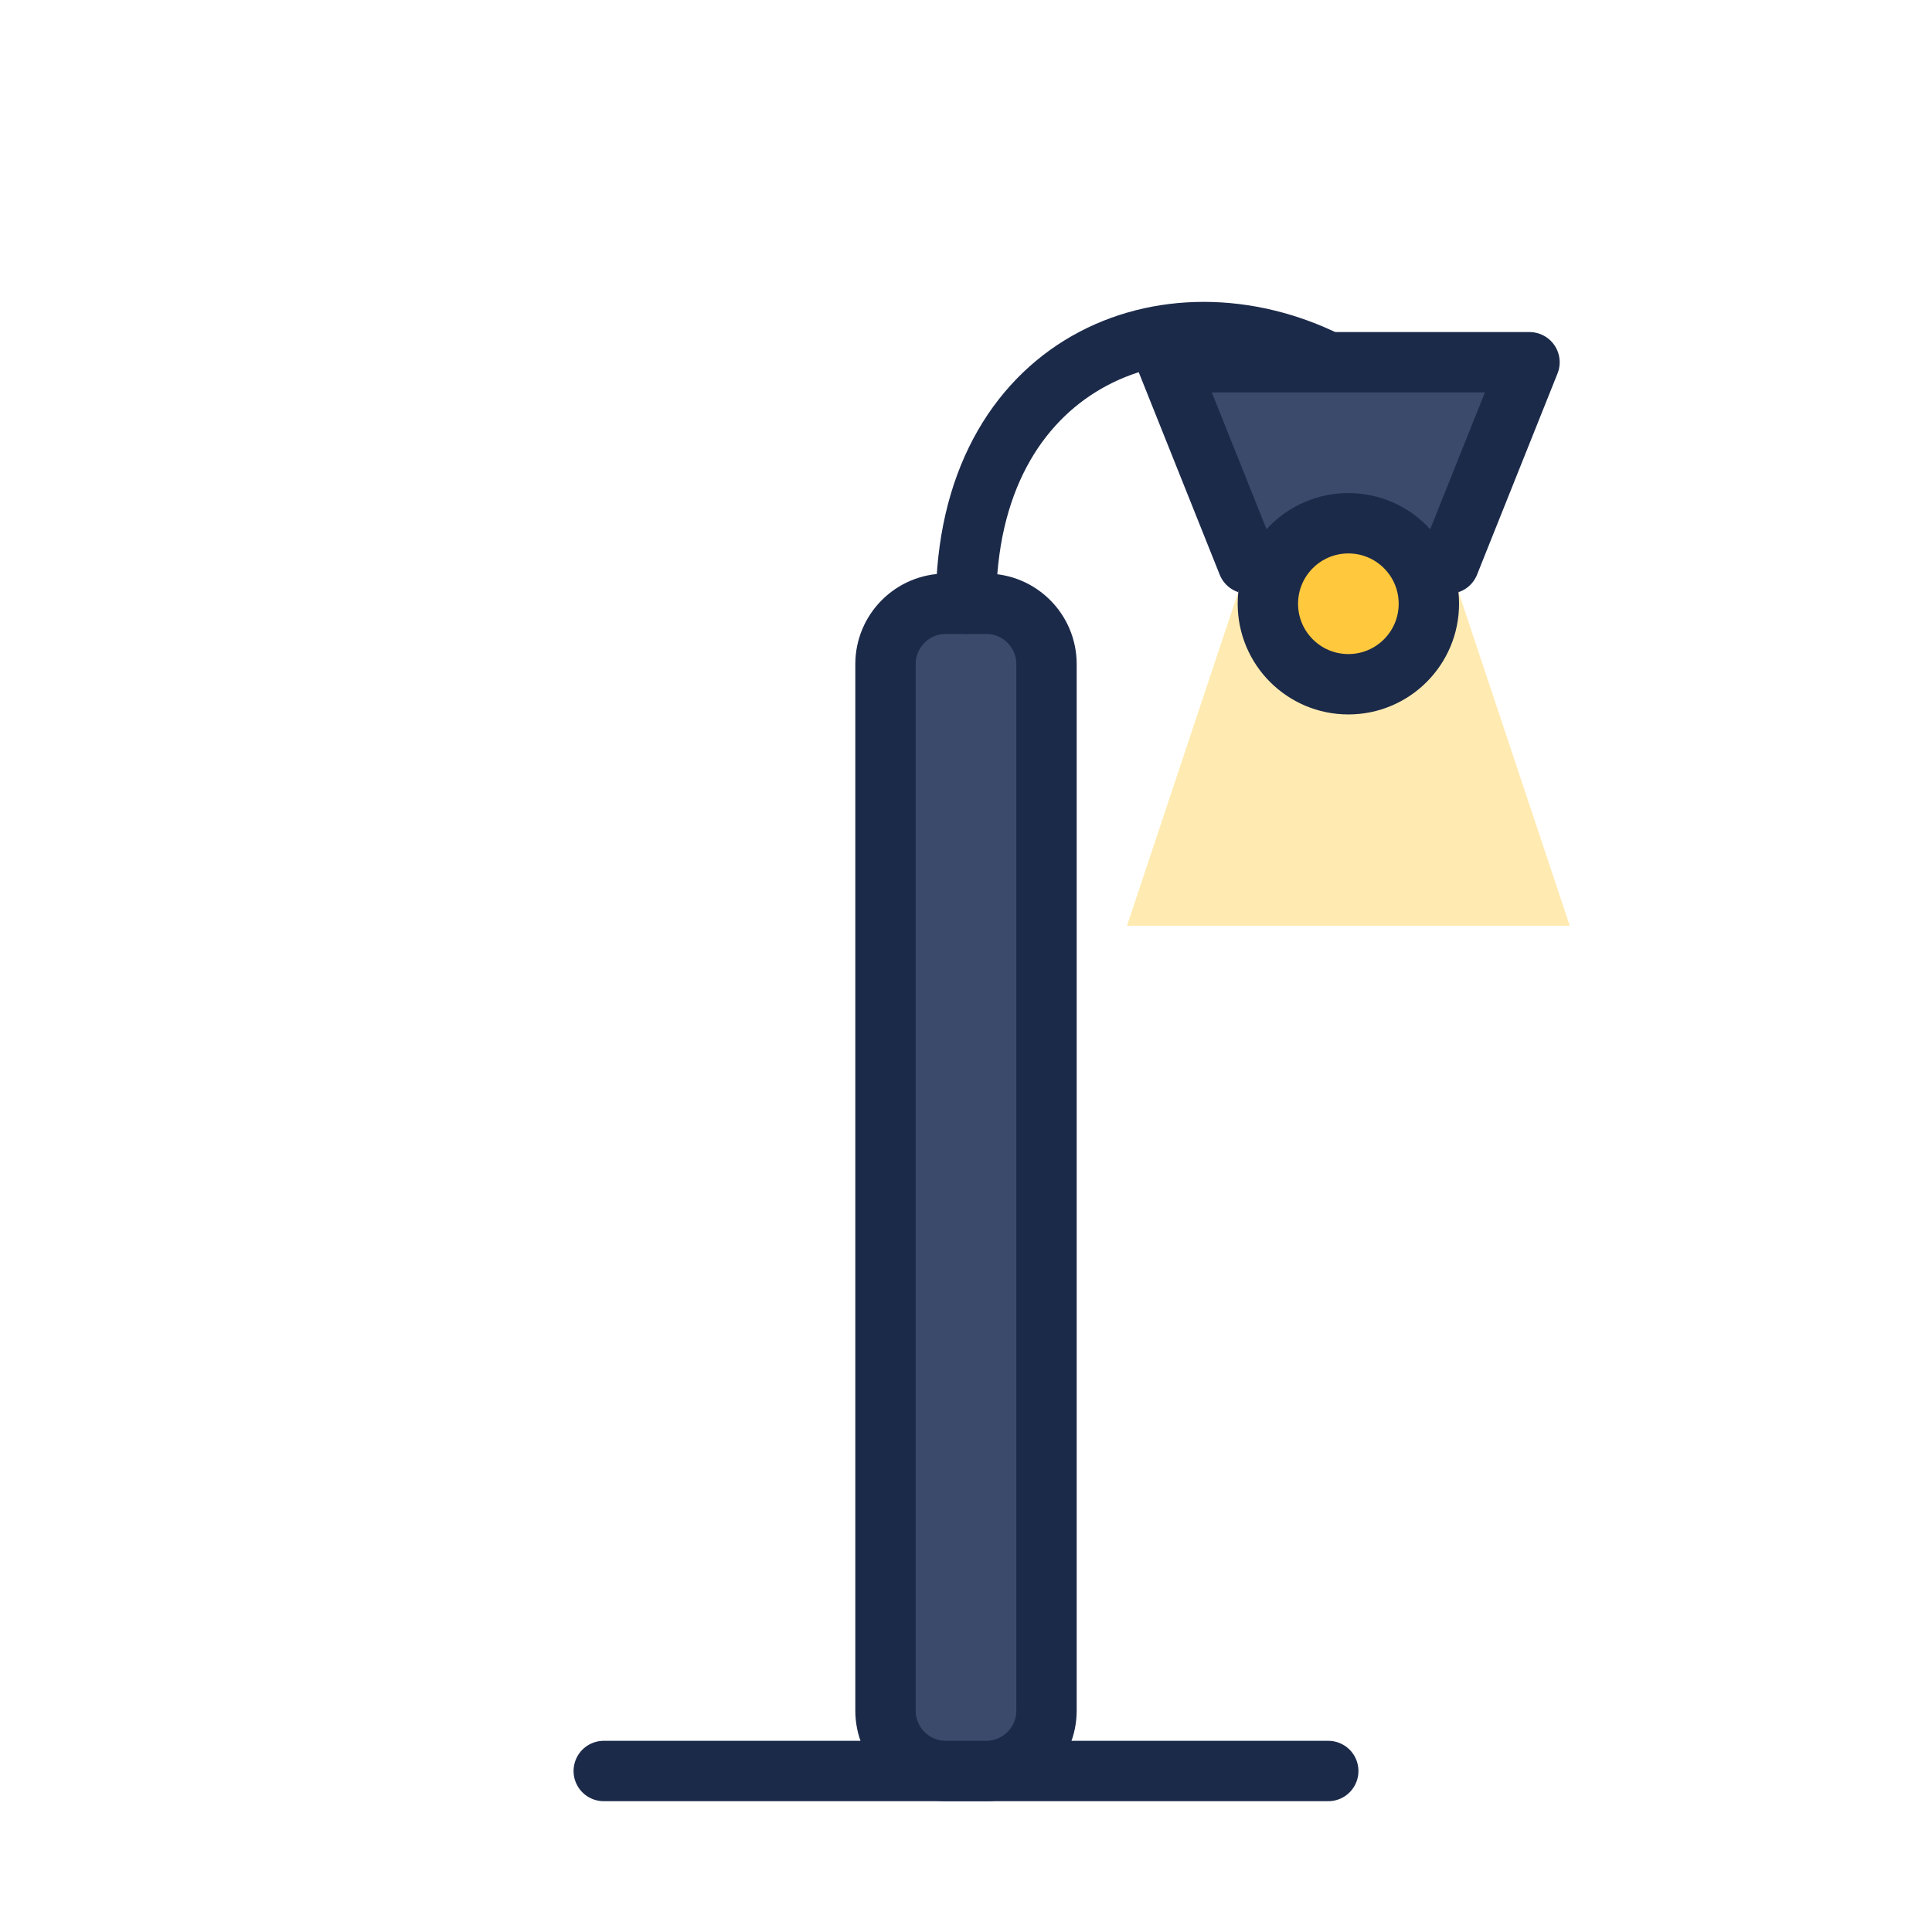
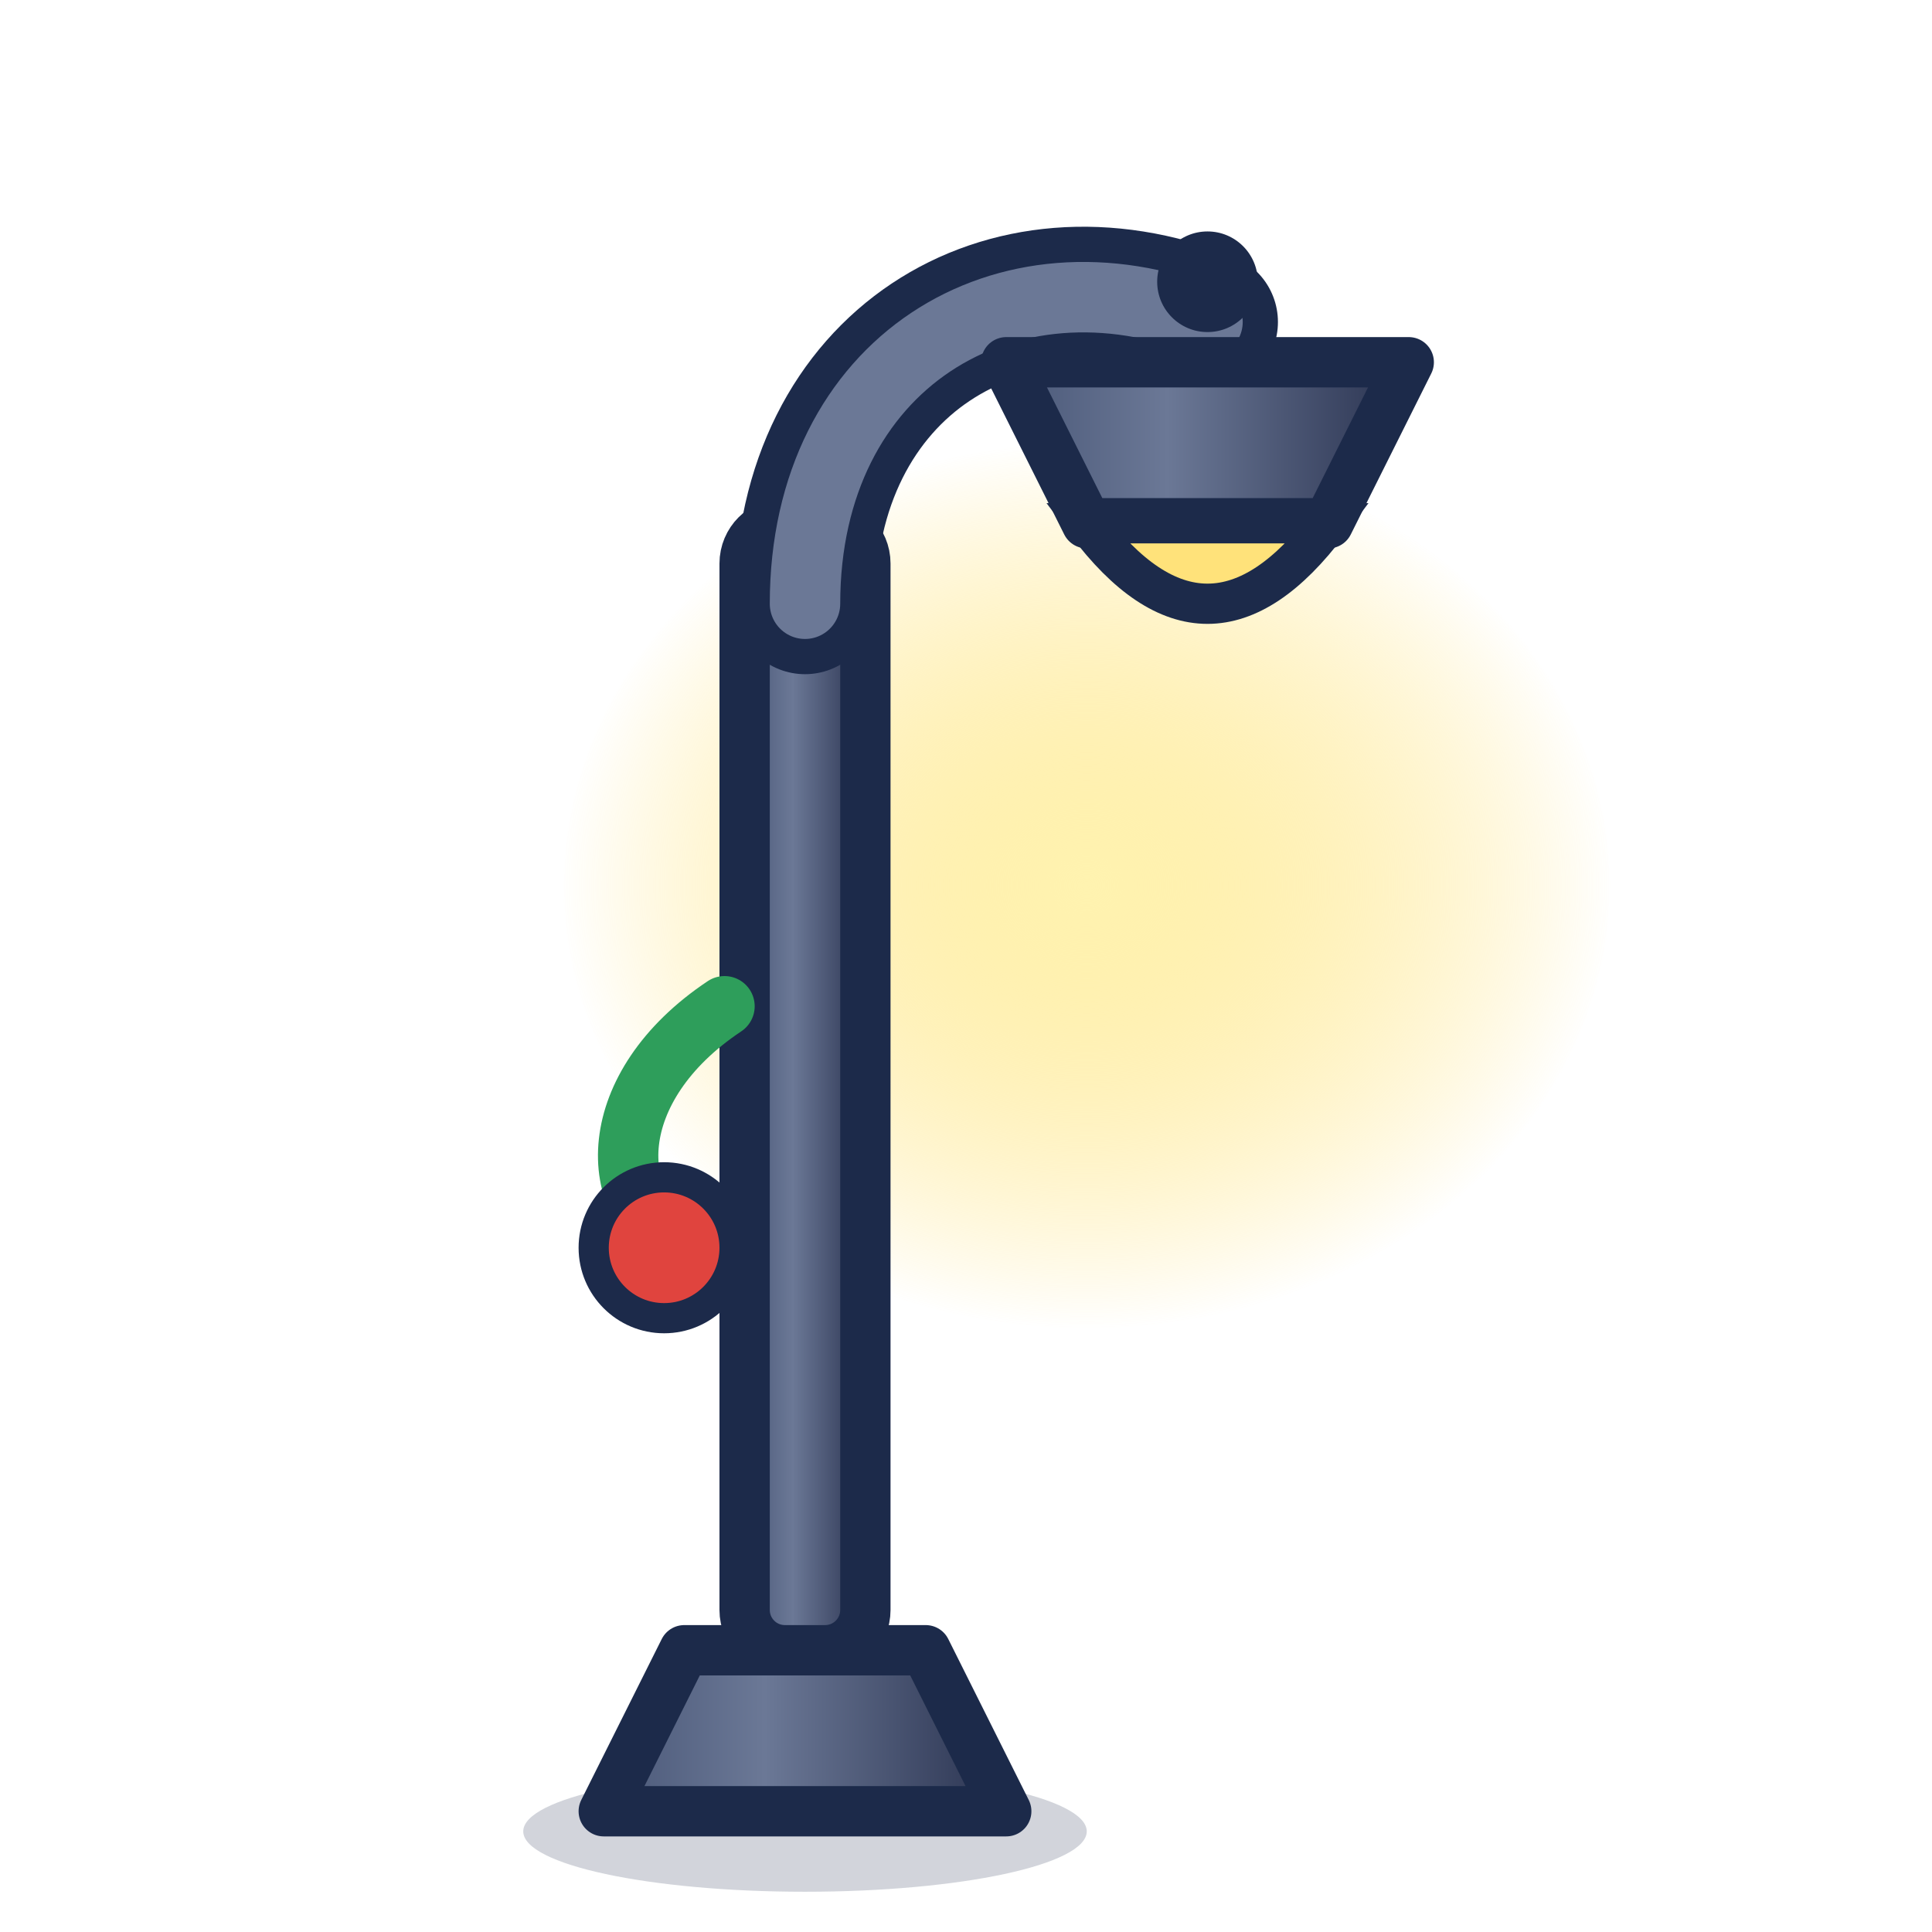
<svg xmlns="http://www.w3.org/2000/svg" width="96" height="96" viewBox="0 0 96 96" fill="none">
-   <path d="M30 88 H66" stroke="#1C2A4A" stroke-width="3" stroke-linecap="round" stroke-linejoin="round" />
-   <rect x="44" y="30" width="8" height="58" rx="3" fill="#3B4A6B" stroke="#1C2A4A" stroke-width="3" stroke-linecap="round" stroke-linejoin="round" />
-   <path d="M48 30 C48 18 58 14 66 18" stroke="#1C2A4A" stroke-width="3" stroke-linecap="round" stroke-linejoin="round" />
-   <path d="M58 18 H76 L72 28 H62 Z" fill="#3B4A6B" stroke="#1C2A4A" stroke-width="3" stroke-linecap="round" stroke-linejoin="round" />
-   <path d="M62 28 L56 46 H78 L72 28" fill="#FFE9A8" opacity="0.9" />
-   <circle cx="67" cy="30" r="4" fill="#FFC83D" stroke="#1C2A4A" stroke-width="3" stroke-linecap="round" stroke-linejoin="round" />
+   <defs>
+     <linearGradient id="po" x1="0" x2="1">
+       <stop offset="0" stop-color="#4A5878" />
+       <stop offset="0.4" stop-color="#6B7896" />
+       <stop offset="1" stop-color="#2A3350" />
+     </linearGradient>
+     <radialGradient id="li">
+       <stop offset="0" stop-color="#FFF3B0" />
+       <stop offset="1" stop-color="#FFD84D" stop-opacity="0" />
+     </radialGradient>
+   </defs>
+   <ellipse cx="54" cy="44" rx="26" ry="22" fill="url(#li)" />
+   <ellipse cx="40" cy="91" rx="14" ry="3" fill="#1C2A4A" opacity="0.2" />
+   <path d="M30 90 H50 L46 82 H34 Z" fill="url(#po)" stroke="#1C2A4A" stroke-width="2.5" stroke-linejoin="round" />
+   <rect x="37" y="26" width="6" height="56" rx="2" fill="url(#po)" stroke="#1C2A4A" stroke-width="2.5" />
+   <path d="M40 30 C 40 18 50 12 60 16" stroke="#1C2A4A" stroke-width="7" stroke-linecap="round" />
+   <path d="M40 30 C 40 18 50 12 60 16" stroke="#6B7896" stroke-width="3.5" stroke-linecap="round" />
+   <path d="M50 18 H70 L66 26 H54 Z" fill="url(#po)" stroke="#1C2A4A" stroke-width="2.5" stroke-linejoin="round" />
+   <path d="M54 26 Q 60 34 66 26 Z" fill="#FFE27A" stroke="#1C2A4A" stroke-width="2" />
+   <circle cx="60" cy="14" r="2.5" fill="#1C2A4A" />
+   <path d="M36 50 C 30 54 30 60 34 62" stroke="#2E9E5B" stroke-width="3" stroke-linecap="round" />
+   <circle cx="33" cy="62" r="3.5" fill="#E0443E" stroke="#1C2A4A" stroke-width="1.5" />
</svg>
